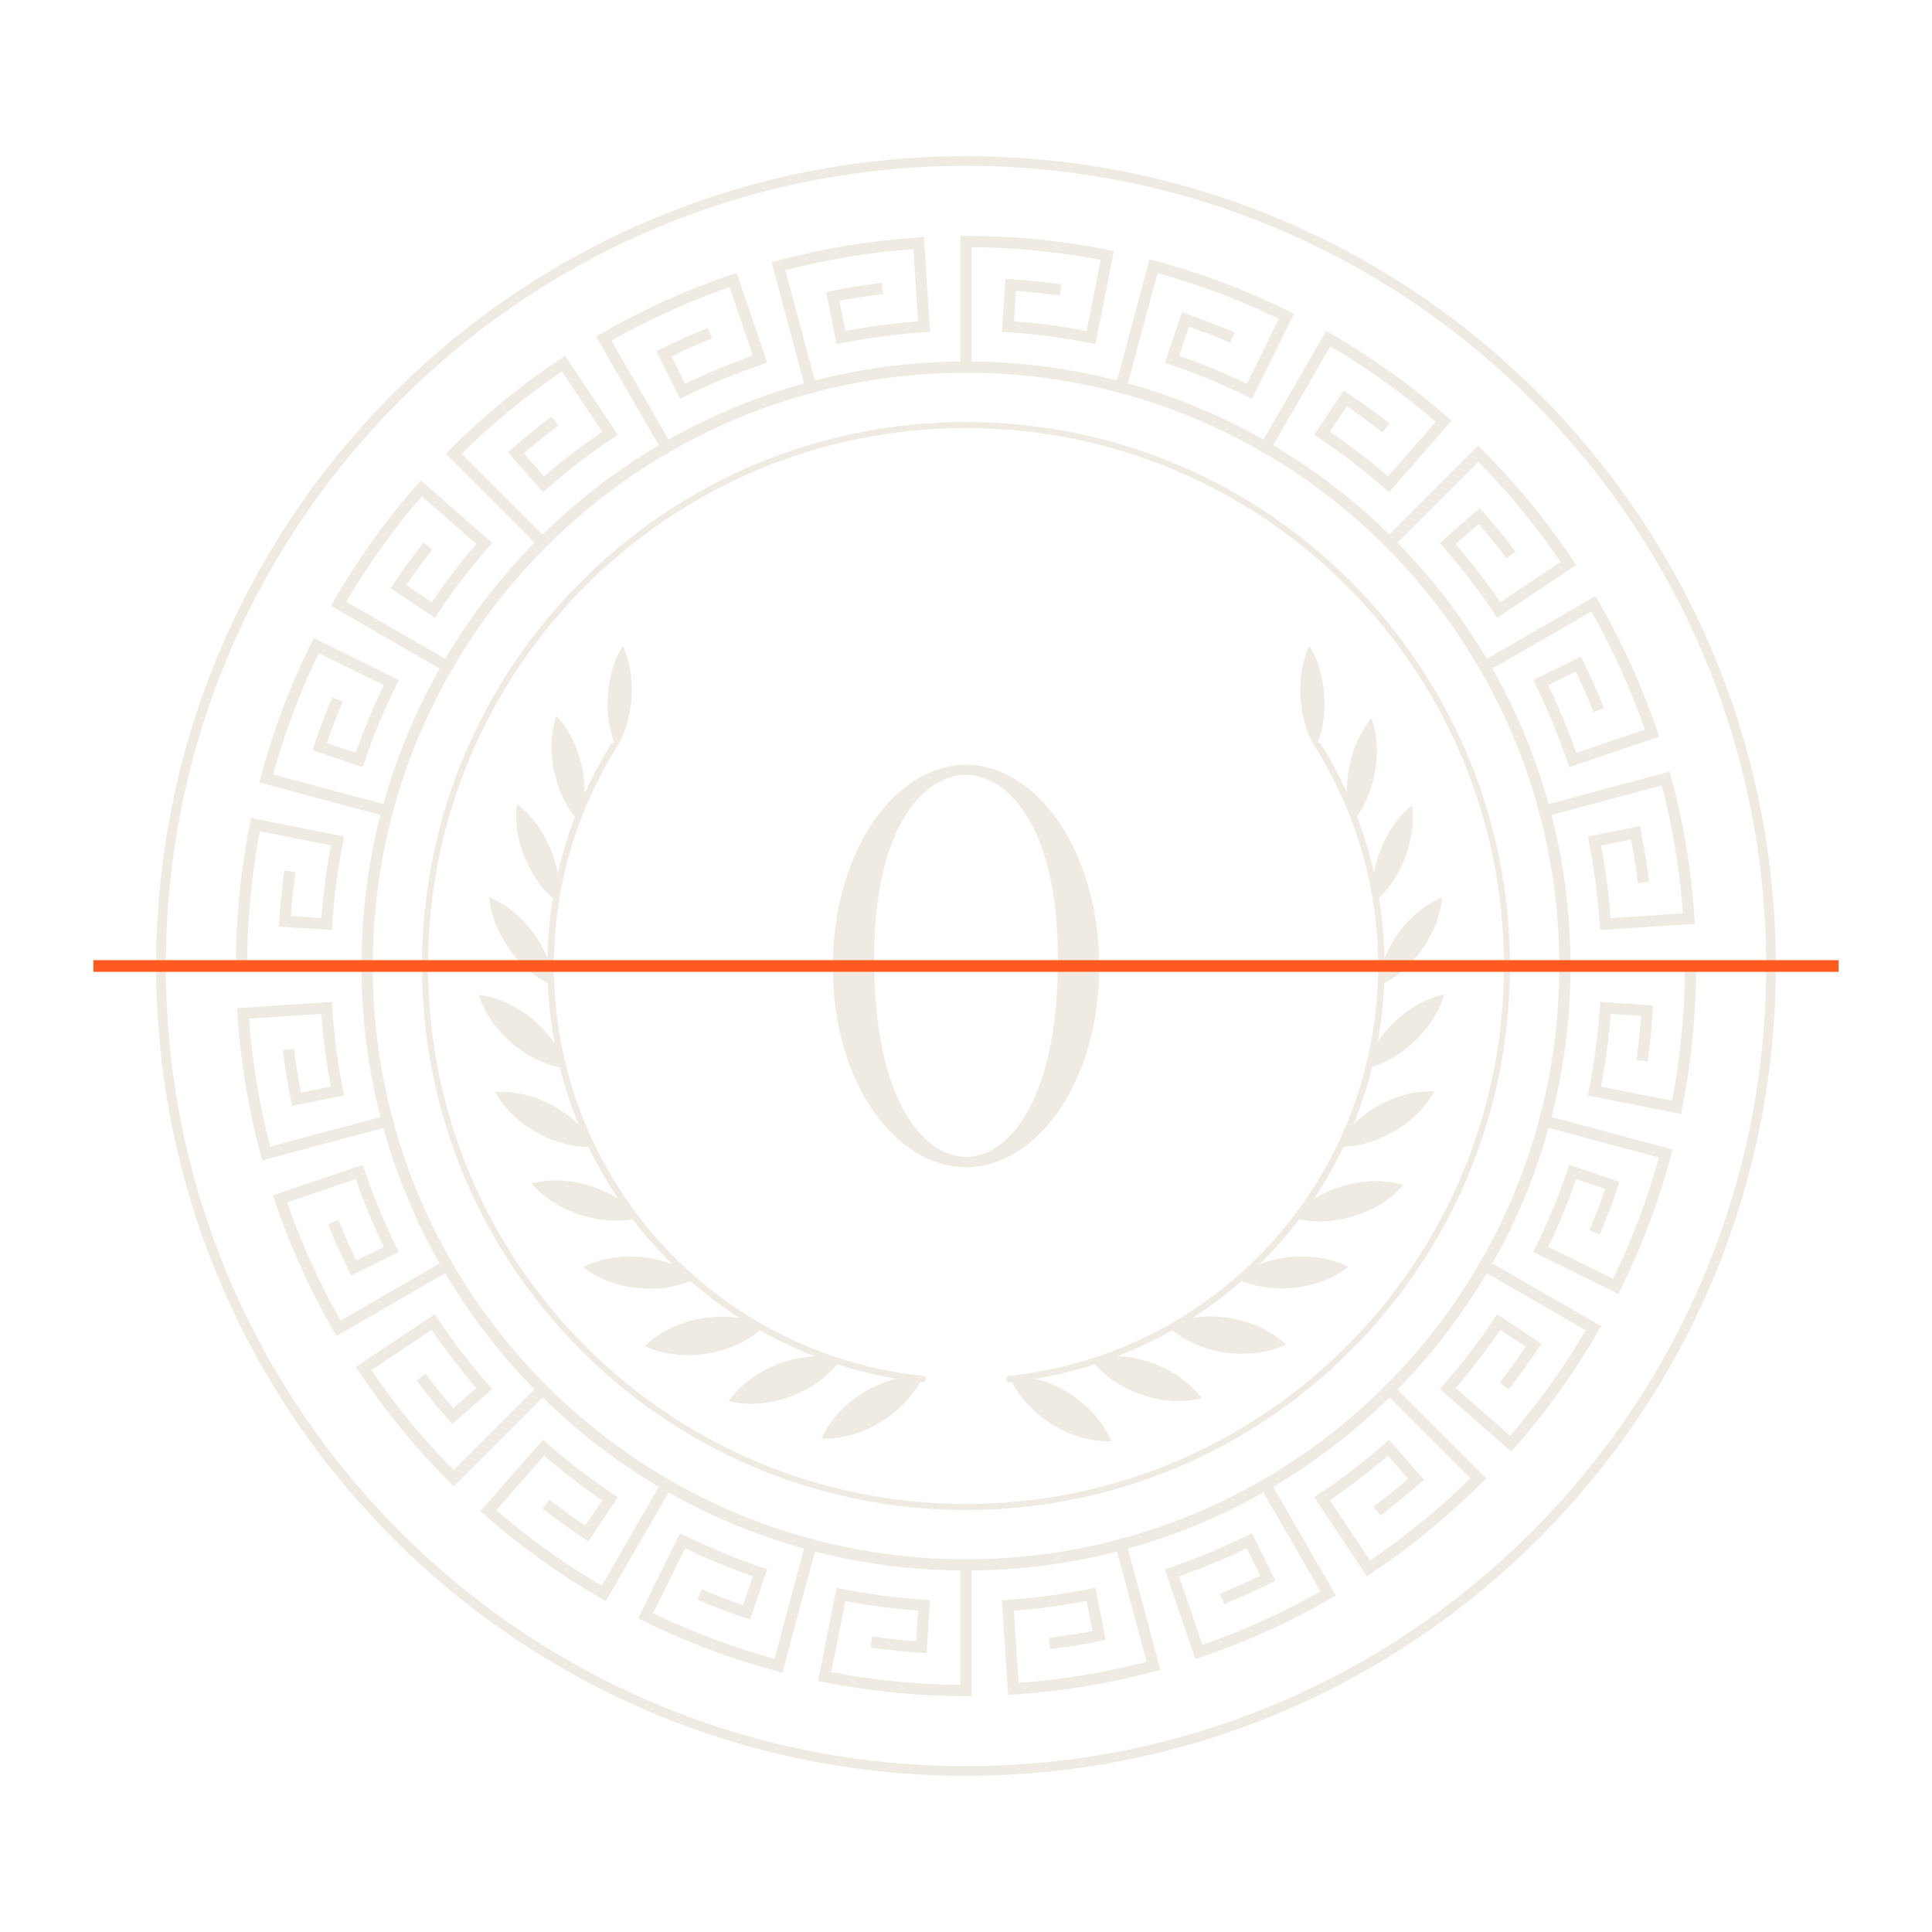
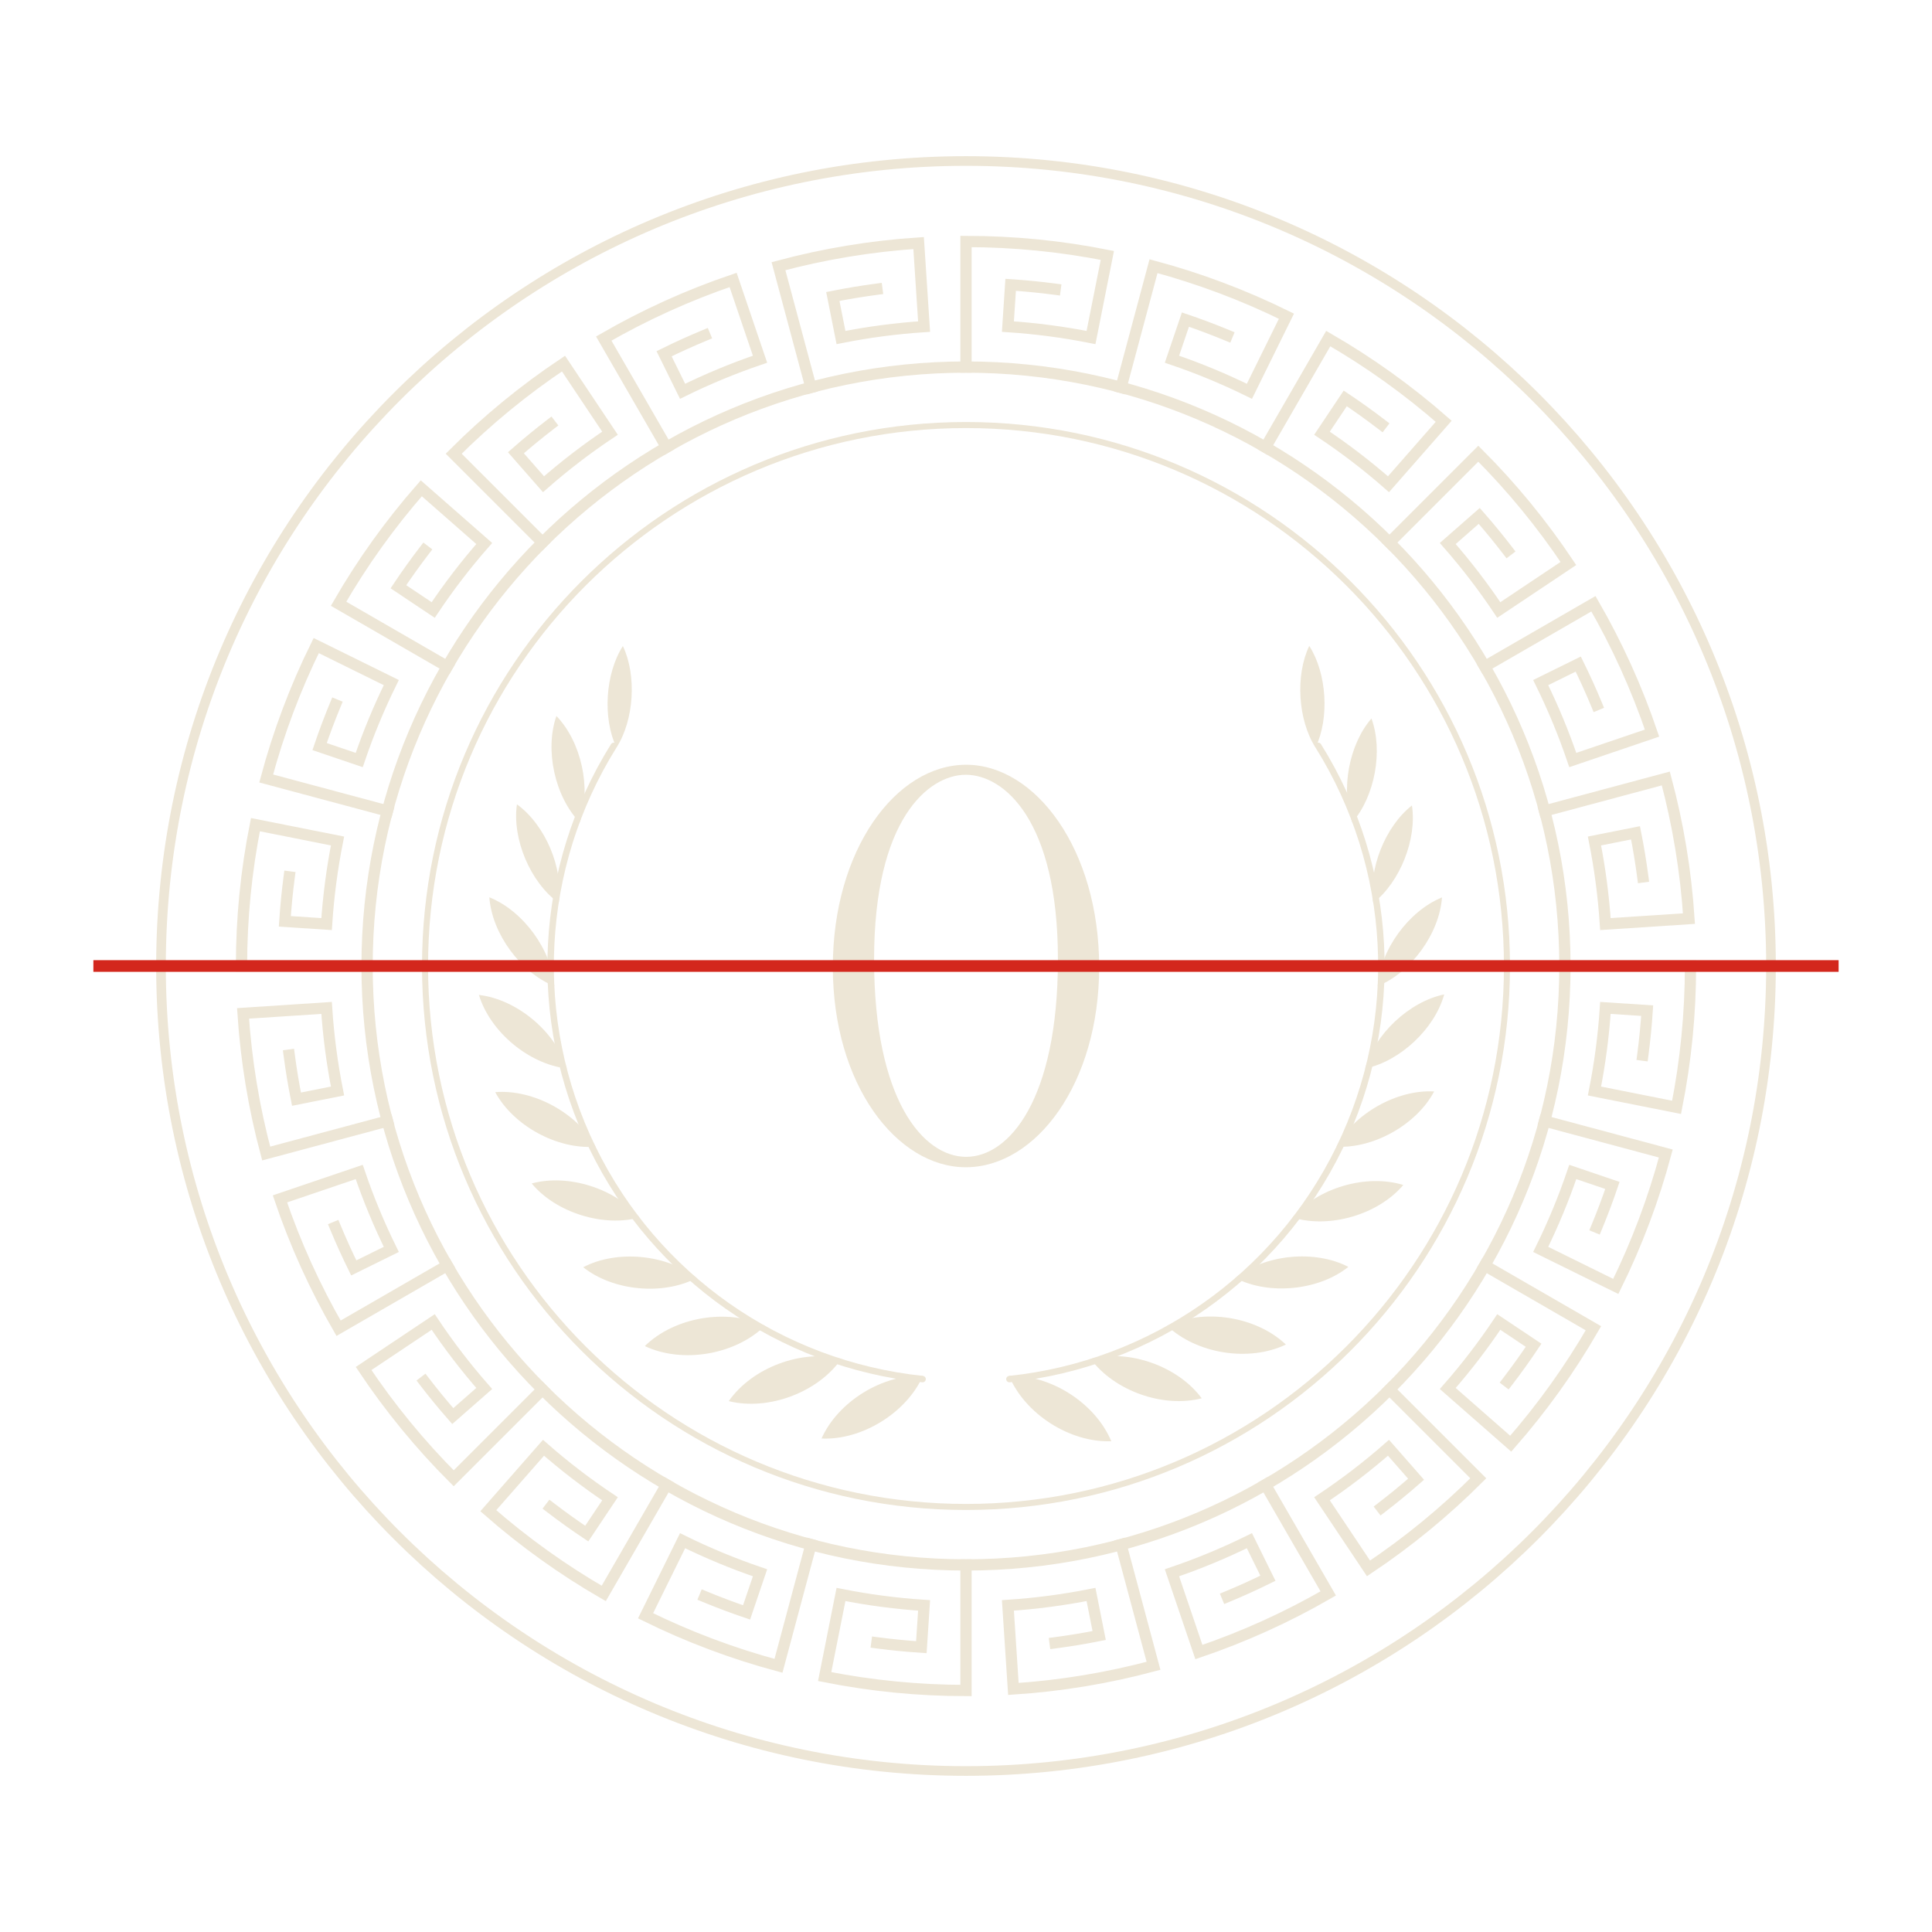
<svg xmlns="http://www.w3.org/2000/svg" width="1200" height="1200" viewBox="0 0 1200 1200">
-   <circle cx="600.000" cy="600.000" r="500.000" fill="none" stroke="#EFEBE3" stroke-width="6.000" />
-   <circle cx="600.000" cy="600.000" r="372.000" fill="none" stroke="#EFEBE3" stroke-width="7.000" />
-   <path d="M 600.000 228.000 L 600.000 150.000 A 450.000 450.000 0 0 1 687.791 158.647 L 677.646 209.647 A 398.000 398.000 0 0 0 626.030 202.852 L 627.731 176.908 A 424.000 424.000 0 0 1 655.343 179.627 M 696.281 240.676 L 716.469 165.333 A 450.000 450.000 0 0 1 799.030 196.407 L 776.031 243.045 A 398.000 398.000 0 0 0 727.933 223.122 L 736.290 198.502 A 424.000 424.000 0 0 1 762.258 208.275 M 786.000 277.839 L 825.000 210.289 A 450.000 450.000 0 0 1 896.706 261.672 L 862.420 300.768 A 398.000 398.000 0 0 0 821.117 269.075 L 835.562 247.457 A 424.000 424.000 0 0 1 858.115 263.618 M 863.044 336.956 L 918.198 281.802 A 450.000 450.000 0 0 1 974.161 349.993 L 930.925 378.883 A 398.000 398.000 0 0 0 899.232 337.580 L 918.780 320.437 A 424.000 424.000 0 0 1 936.382 341.885 M 922.161 414.000 L 989.711 375.000 A 450.000 450.000 0 0 1 1026.119 455.352 L 976.878 472.067 A 398.000 398.000 0 0 0 956.955 423.969 L 980.274 412.470 A 424.000 424.000 0 0 1 991.725 437.742 M 959.324 503.719 L 1034.667 483.531 A 450.000 450.000 0 0 1 1049.037 570.569 L 997.148 573.970 A 398.000 398.000 0 0 0 990.353 522.354 L 1015.853 517.282 A 424.000 424.000 0 0 1 1020.373 544.657 M 972.000 600.000 L 1050.000 600.000 A 450.000 450.000 0 0 1 1041.353 687.791 L 990.353 677.646 A 398.000 398.000 0 0 0 997.148 626.030 L 1023.092 627.731 A 424.000 424.000 0 0 1 1020.373 655.343 M 959.324 696.281 L 1034.667 716.469 A 450.000 450.000 0 0 1 1003.593 799.030 L 956.955 776.031 A 398.000 398.000 0 0 0 976.878 727.933 L 1001.498 736.290 A 424.000 424.000 0 0 1 991.725 762.258 M 922.161 786.000 L 989.711 825.000 A 450.000 450.000 0 0 1 938.328 896.706 L 899.232 862.420 A 398.000 398.000 0 0 0 930.925 821.117 L 952.543 835.562 A 424.000 424.000 0 0 1 936.382 858.115 M 863.044 863.044 L 918.198 918.198 A 450.000 450.000 0 0 1 850.007 974.161 L 821.117 930.925 A 398.000 398.000 0 0 0 862.420 899.232 L 879.563 918.780 A 424.000 424.000 0 0 1 858.115 936.382 M 786.000 922.161 L 825.000 989.711 A 450.000 450.000 0 0 1 744.648 1026.119 L 727.933 976.878 A 398.000 398.000 0 0 0 776.031 956.955 L 787.530 980.274 A 424.000 424.000 0 0 1 762.258 991.725 M 696.281 959.324 L 716.469 1034.667 A 450.000 450.000 0 0 1 629.431 1049.037 L 626.030 997.148 A 398.000 398.000 0 0 0 677.646 990.353 L 682.718 1015.853 A 424.000 424.000 0 0 1 655.343 1020.373 M 600.000 972.000 L 600.000 1050.000 A 450.000 450.000 0 0 1 512.209 1041.353 L 522.354 990.353 A 398.000 398.000 0 0 0 573.970 997.148 L 572.269 1023.092 A 424.000 424.000 0 0 1 544.657 1020.373 M 503.719 959.324 L 483.531 1034.667 A 450.000 450.000 0 0 1 400.970 1003.593 L 423.969 956.955 A 398.000 398.000 0 0 0 472.067 976.878 L 463.710 1001.498 A 424.000 424.000 0 0 1 437.742 991.725 M 414.000 922.161 L 375.000 989.711 A 450.000 450.000 0 0 1 303.294 938.328 L 337.580 899.232 A 398.000 398.000 0 0 0 378.883 930.925 L 364.438 952.543 A 424.000 424.000 0 0 1 341.885 936.382 M 336.956 863.044 L 281.802 918.198 A 450.000 450.000 0 0 1 225.839 850.007 L 269.075 821.117 A 398.000 398.000 0 0 0 300.768 862.420 L 281.220 879.563 A 424.000 424.000 0 0 1 263.618 858.115 M 277.839 786.000 L 210.289 825.000 A 450.000 450.000 0 0 1 173.881 744.648 L 223.122 727.933 A 398.000 398.000 0 0 0 243.045 776.031 L 219.726 787.530 A 424.000 424.000 0 0 1 208.275 762.258 M 240.676 696.281 L 165.333 716.469 A 450.000 450.000 0 0 1 150.963 629.431 L 202.852 626.030 A 398.000 398.000 0 0 0 209.647 677.646 L 184.147 682.718 A 424.000 424.000 0 0 1 179.627 655.343 M 228.000 600.000 L 150.000 600.000 A 450.000 450.000 0 0 1 158.647 512.209 L 209.647 522.354 A 398.000 398.000 0 0 0 202.852 573.970 L 176.908 572.269 A 424.000 424.000 0 0 1 179.627 544.657 M 240.676 503.719 L 165.333 483.531 A 450.000 450.000 0 0 1 196.407 400.970 L 243.045 423.969 A 398.000 398.000 0 0 0 223.122 472.067 L 198.502 463.710 A 424.000 424.000 0 0 1 208.275 437.742 M 277.839 414.000 L 210.289 375.000 A 450.000 450.000 0 0 1 261.672 303.294 L 300.768 337.580 A 398.000 398.000 0 0 0 269.075 378.883 L 247.457 364.438 A 424.000 424.000 0 0 1 263.618 341.885 M 336.956 336.956 L 281.802 281.802 A 450.000 450.000 0 0 1 349.993 225.839 L 378.883 269.075 A 398.000 398.000 0 0 0 337.580 300.768 L 320.437 281.220 A 424.000 424.000 0 0 1 341.885 263.618 M 414.000 277.839 L 375.000 210.289 A 450.000 450.000 0 0 1 455.352 173.881 L 472.067 223.122 A 398.000 398.000 0 0 0 423.969 243.045 L 412.470 219.726 A 424.000 424.000 0 0 1 437.742 208.275 M 503.719 240.676 L 483.531 165.333 A 450.000 450.000 0 0 1 570.569 150.963 L 573.970 202.852 A 398.000 398.000 0 0 0 522.354 209.647 L 517.282 184.147 A 424.000 424.000 0 0 1 544.657 179.627" fill="none" stroke="#EFEBE3" stroke-width="7.000" stroke-linecap="square" stroke-linejoin="miter" />
-   <circle cx="600.000" cy="600.000" r="336.000" fill="none" stroke="#EFEBE3" stroke-width="3.750" />
-   <path d="M 626.968 856.587 A 258.000 258.000 0 0 0 818.796 463.281" fill="none" stroke="#EFEBE3" stroke-width="4.000" stroke-linecap="round" />
-   <path d="M 626.759 854.598 C 636.656 878.288 664.590 896.144 690.246 895.181 C 680.349 871.491 652.415 853.634 626.759 854.598 Z" fill="#EFEBE3" />
-   <path d="M 677.407 844.017 C 692.094 863.915 722.448 874.689 746.393 868.504 C 731.706 848.606 701.352 837.832 677.407 844.017 Z" fill="#EFEBE3" />
-   <path d="M 724.892 823.468 C 743.311 840.953 775.783 846.080 798.693 835.121 C 780.274 817.637 747.802 812.509 724.892 823.468 Z" fill="#EFEBE3" />
-   <path d="M 767.276 793.791 C 788.191 804.628 819.083 801.588 837.485 786.882 C 816.570 776.045 785.678 779.085 767.276 793.791 Z" fill="#EFEBE3" />
-   <path d="M 802.826 756.197 C 825.821 763.274 856.084 754.392 871.607 736.011 C 848.613 728.934 818.349 737.816 802.826 756.197 Z" fill="#EFEBE3" />
-   <path d="M 830.091 712.223 C 853.241 713.507 879.943 698.411 890.779 677.914 C 867.630 676.630 840.927 691.726 830.091 712.223 Z" fill="#EFEBE3" />
-   <path d="M 847.957 663.665 C 869.588 659.195 891.174 638.947 897.016 617.646 C 875.385 622.115 853.800 642.364 847.957 663.665 Z" fill="#EFEBE3" />
-   <path d="M 855.694 612.506 C 876.486 604.038 894.067 579.790 895.651 557.396 C 874.859 565.864 857.278 590.112 855.694 612.506 Z" fill="#EFEBE3" />
-   <path d="M 852.986 560.836 C 869.617 547.808 880.173 521.164 876.979 500.281 C 860.349 513.309 849.792 539.953 852.986 560.836 Z" fill="#EFEBE3" />
-   <path d="M 839.944 510.766 C 853.944 494.676 859.180 466.300 851.843 446.274 C 837.843 462.363 832.608 490.740 839.944 510.766 Z" fill="#EFEBE3" />
-   <path d="M 817.100 464.341 C 825.859 446.049 824.146 418.259 813.207 401.181 C 804.448 419.473 806.161 447.263 817.100 464.341 Z" fill="#EFEBE3" />
-   <path d="M 573.032 856.587 A 258.000 258.000 0 0 1 381.204 463.281" fill="none" stroke="#EFEBE3" stroke-width="4.000" stroke-linecap="round" />
-   <path d="M 573.241 854.598 C 548.177 853.459 520.470 870.574 510.269 893.495 C 535.333 894.634 563.040 877.519 573.241 854.598 Z" fill="#EFEBE3" />
-   <path d="M 522.593 844.017 C 497.950 837.888 467.173 849.438 452.646 870.266 C 477.289 876.395 508.066 864.845 522.593 844.017 Z" fill="#EFEBE3" />
-   <path d="M 475.108 823.468 C 451.761 812.459 418.933 818.007 400.500 836.076 C 423.847 847.085 456.675 841.537 475.108 823.468 Z" fill="#EFEBE3" />
-   <path d="M 432.724 793.791 C 414.210 779.044 383.196 776.101 362.237 787.101 C 380.752 801.847 411.766 804.791 432.724 793.791 Z" fill="#EFEBE3" />
-   <path d="M 397.174 756.197 C 382.254 738.184 352.809 728.892 330.253 735.079 C 345.172 753.093 374.618 762.385 397.174 756.197 Z" fill="#EFEBE3" />
-   <path d="M 369.909 712.223 C 358.659 691.337 331.242 676.432 307.596 678.349 C 318.846 699.236 346.263 714.140 369.909 712.223 Z" fill="#EFEBE3" />
-   <path d="M 352.043 663.665 C 345.156 640.850 321.148 620.745 297.478 617.973 C 304.364 640.788 328.373 660.892 352.043 663.665 Z" fill="#EFEBE3" />
-   <path d="M 344.306 612.506 C 342.669 589.985 324.907 565.711 303.938 557.337 C 305.574 579.857 323.336 604.131 344.306 612.506 Z" fill="#EFEBE3" />
-   <path d="M 347.014 560.836 C 350.098 539.304 338.687 512.353 321.079 499.582 C 317.995 521.114 329.406 548.065 347.014 560.836 Z" fill="#EFEBE3" />
-   <path d="M 360.056 510.766 C 367.418 489.774 361.058 460.711 345.601 444.714 C 338.238 465.705 344.598 494.768 360.056 510.766 Z" fill="#EFEBE3" />
-   <path d="M 382.900 464.341 C 393.829 447.299 395.582 419.546 386.883 401.265 C 375.954 418.307 374.201 446.060 382.900 464.341 Z" fill="#EFEBE3" />
-   <path d="M682.711 600.622C682.711 527.239 642.91 475.0 600.124 475.0C556.343 475.0 517.289 527.985 517.289 600.622C517.289 673.756 557.09 725.0 599.876 725.0C643.408 725.0 682.711 673.01 682.711 600.622ZM657.09 595.896C657.09 682.96 626.741 718.532 600.124 718.532C573.259 718.532 542.91 682.96 542.91 595.896C542.91 508.831 576.741 481.219 599.876 481.219C623.507 481.219 657.09 509.328 657.09 595.896Z" fill="#EFEBE3" />
-   <line x1="58.000" y1="600.000" x2="1142.000" y2="600.000" stroke="#FF5A1F" stroke-width="7.250" stroke-linecap="butt" />
+   <circle cx="600.000" cy="600.000" r="500.000" fill="none" stroke="#EDE6D6" stroke-width="6.000" />
+   <circle cx="600.000" cy="600.000" r="372.000" fill="none" stroke="#EDE6D6" stroke-width="7.000" />
+   <path d="M 600.000 228.000 L 600.000 150.000 A 450.000 450.000 0 0 1 687.791 158.647 L 677.646 209.647 A 398.000 398.000 0 0 0 626.030 202.852 L 627.731 176.908 A 424.000 424.000 0 0 1 655.343 179.627 M 696.281 240.676 L 716.469 165.333 A 450.000 450.000 0 0 1 799.030 196.407 L 776.031 243.045 A 398.000 398.000 0 0 0 727.933 223.122 L 736.290 198.502 A 424.000 424.000 0 0 1 762.258 208.275 M 786.000 277.839 L 825.000 210.289 A 450.000 450.000 0 0 1 896.706 261.672 L 862.420 300.768 A 398.000 398.000 0 0 0 821.117 269.075 L 835.562 247.457 A 424.000 424.000 0 0 1 858.115 263.618 M 863.044 336.956 L 918.198 281.802 A 450.000 450.000 0 0 1 974.161 349.993 L 930.925 378.883 A 398.000 398.000 0 0 0 899.232 337.580 L 918.780 320.437 A 424.000 424.000 0 0 1 936.382 341.885 M 922.161 414.000 L 989.711 375.000 A 450.000 450.000 0 0 1 1026.119 455.352 L 976.878 472.067 A 398.000 398.000 0 0 0 956.955 423.969 L 980.274 412.470 A 424.000 424.000 0 0 1 991.725 437.742 M 959.324 503.719 L 1034.667 483.531 A 450.000 450.000 0 0 1 1049.037 570.569 L 997.148 573.970 A 398.000 398.000 0 0 0 990.353 522.354 L 1015.853 517.282 A 424.000 424.000 0 0 1 1020.373 544.657 M 972.000 600.000 L 1050.000 600.000 A 450.000 450.000 0 0 1 1041.353 687.791 L 990.353 677.646 A 398.000 398.000 0 0 0 997.148 626.030 L 1023.092 627.731 A 424.000 424.000 0 0 1 1020.373 655.343 M 959.324 696.281 L 1034.667 716.469 A 450.000 450.000 0 0 1 1003.593 799.030 L 956.955 776.031 A 398.000 398.000 0 0 0 976.878 727.933 L 1001.498 736.290 A 424.000 424.000 0 0 1 991.725 762.258 M 922.161 786.000 L 989.711 825.000 A 450.000 450.000 0 0 1 938.328 896.706 L 899.232 862.420 A 398.000 398.000 0 0 0 930.925 821.117 L 952.543 835.562 A 424.000 424.000 0 0 1 936.382 858.115 M 863.044 863.044 L 918.198 918.198 A 450.000 450.000 0 0 1 850.007 974.161 L 821.117 930.925 A 398.000 398.000 0 0 0 862.420 899.232 L 879.563 918.780 A 424.000 424.000 0 0 1 858.115 936.382 M 786.000 922.161 L 825.000 989.711 A 450.000 450.000 0 0 1 744.648 1026.119 L 727.933 976.878 A 398.000 398.000 0 0 0 776.031 956.955 L 787.530 980.274 A 424.000 424.000 0 0 1 762.258 991.725 M 696.281 959.324 L 716.469 1034.667 A 450.000 450.000 0 0 1 629.431 1049.037 L 626.030 997.148 A 398.000 398.000 0 0 0 677.646 990.353 L 682.718 1015.853 A 424.000 424.000 0 0 1 655.343 1020.373 M 600.000 972.000 L 600.000 1050.000 A 450.000 450.000 0 0 1 512.209 1041.353 L 522.354 990.353 A 398.000 398.000 0 0 0 573.970 997.148 L 572.269 1023.092 A 424.000 424.000 0 0 1 544.657 1020.373 M 503.719 959.324 L 483.531 1034.667 A 450.000 450.000 0 0 1 400.970 1003.593 L 423.969 956.955 A 398.000 398.000 0 0 0 472.067 976.878 L 463.710 1001.498 A 424.000 424.000 0 0 1 437.742 991.725 M 414.000 922.161 L 375.000 989.711 A 450.000 450.000 0 0 1 303.294 938.328 L 337.580 899.232 A 398.000 398.000 0 0 0 378.883 930.925 L 364.438 952.543 A 424.000 424.000 0 0 1 341.885 936.382 M 336.956 863.044 L 281.802 918.198 A 450.000 450.000 0 0 1 225.839 850.007 L 269.075 821.117 A 398.000 398.000 0 0 0 300.768 862.420 L 281.220 879.563 A 424.000 424.000 0 0 1 263.618 858.115 M 277.839 786.000 L 210.289 825.000 A 450.000 450.000 0 0 1 173.881 744.648 L 223.122 727.933 A 398.000 398.000 0 0 0 243.045 776.031 L 219.726 787.530 A 424.000 424.000 0 0 1 208.275 762.258 M 240.676 696.281 L 165.333 716.469 A 450.000 450.000 0 0 1 150.963 629.431 L 202.852 626.030 A 398.000 398.000 0 0 0 209.647 677.646 L 184.147 682.718 A 424.000 424.000 0 0 1 179.627 655.343 M 228.000 600.000 L 150.000 600.000 A 450.000 450.000 0 0 1 158.647 512.209 L 209.647 522.354 A 398.000 398.000 0 0 0 202.852 573.970 L 176.908 572.269 A 424.000 424.000 0 0 1 179.627 544.657 M 240.676 503.719 L 165.333 483.531 A 450.000 450.000 0 0 1 196.407 400.970 L 243.045 423.969 A 398.000 398.000 0 0 0 223.122 472.067 L 198.502 463.710 A 424.000 424.000 0 0 1 208.275 437.742 M 277.839 414.000 L 210.289 375.000 A 450.000 450.000 0 0 1 261.672 303.294 L 300.768 337.580 A 398.000 398.000 0 0 0 269.075 378.883 L 247.457 364.438 A 424.000 424.000 0 0 1 263.618 341.885 M 336.956 336.956 L 281.802 281.802 A 450.000 450.000 0 0 1 349.993 225.839 L 378.883 269.075 A 398.000 398.000 0 0 0 337.580 300.768 L 320.437 281.220 A 424.000 424.000 0 0 1 341.885 263.618 M 414.000 277.839 L 375.000 210.289 A 450.000 450.000 0 0 1 455.352 173.881 L 472.067 223.122 A 398.000 398.000 0 0 0 423.969 243.045 L 412.470 219.726 A 424.000 424.000 0 0 1 437.742 208.275 M 503.719 240.676 L 483.531 165.333 A 450.000 450.000 0 0 1 570.569 150.963 L 573.970 202.852 A 398.000 398.000 0 0 0 522.354 209.647 L 517.282 184.147 A 424.000 424.000 0 0 1 544.657 179.627" fill="none" stroke="#EDE6D6" stroke-width="7.000" stroke-linecap="square" stroke-linejoin="miter" />
+   <circle cx="600.000" cy="600.000" r="336.000" fill="none" stroke="#EDE6D6" stroke-width="3.750" />
+   <path d="M 626.968 856.587 A 258.000 258.000 0 0 0 818.796 463.281" fill="none" stroke="#EDE6D6" stroke-width="4.000" stroke-linecap="round" />
+   <path d="M 626.759 854.598 C 636.656 878.288 664.590 896.144 690.246 895.181 C 680.349 871.491 652.415 853.634 626.759 854.598 Z" fill="#EDE6D6" />
+   <path d="M 677.407 844.017 C 692.094 863.915 722.448 874.689 746.393 868.504 C 731.706 848.606 701.352 837.832 677.407 844.017 Z" fill="#EDE6D6" />
+   <path d="M 724.892 823.468 C 743.311 840.953 775.783 846.080 798.693 835.121 C 780.274 817.637 747.802 812.509 724.892 823.468 Z" fill="#EDE6D6" />
+   <path d="M 767.276 793.791 C 788.191 804.628 819.083 801.588 837.485 786.882 C 816.570 776.045 785.678 779.085 767.276 793.791 Z" fill="#EDE6D6" />
+   <path d="M 802.826 756.197 C 825.821 763.274 856.084 754.392 871.607 736.011 C 848.613 728.934 818.349 737.816 802.826 756.197 Z" fill="#EDE6D6" />
+   <path d="M 830.091 712.223 C 853.241 713.507 879.943 698.411 890.779 677.914 C 867.630 676.630 840.927 691.726 830.091 712.223 Z" fill="#EDE6D6" />
+   <path d="M 847.957 663.665 C 869.588 659.195 891.174 638.947 897.016 617.646 C 875.385 622.115 853.800 642.364 847.957 663.665 Z" fill="#EDE6D6" />
+   <path d="M 855.694 612.506 C 876.486 604.038 894.067 579.790 895.651 557.396 C 874.859 565.864 857.278 590.112 855.694 612.506 Z" fill="#EDE6D6" />
+   <path d="M 852.986 560.836 C 869.617 547.808 880.173 521.164 876.979 500.281 C 860.349 513.309 849.792 539.953 852.986 560.836 Z" fill="#EDE6D6" />
+   <path d="M 839.944 510.766 C 853.944 494.676 859.180 466.300 851.843 446.274 C 837.843 462.363 832.608 490.740 839.944 510.766 Z" fill="#EDE6D6" />
+   <path d="M 817.100 464.341 C 825.859 446.049 824.146 418.259 813.207 401.181 C 804.448 419.473 806.161 447.263 817.100 464.341 Z" fill="#EDE6D6" />
+   <path d="M 573.032 856.587 A 258.000 258.000 0 0 1 381.204 463.281" fill="none" stroke="#EDE6D6" stroke-width="4.000" stroke-linecap="round" />
+   <path d="M 573.241 854.598 C 548.177 853.459 520.470 870.574 510.269 893.495 C 535.333 894.634 563.040 877.519 573.241 854.598 Z" fill="#EDE6D6" />
+   <path d="M 522.593 844.017 C 497.950 837.888 467.173 849.438 452.646 870.266 C 477.289 876.395 508.066 864.845 522.593 844.017 Z" fill="#EDE6D6" />
+   <path d="M 475.108 823.468 C 451.761 812.459 418.933 818.007 400.500 836.076 C 423.847 847.085 456.675 841.537 475.108 823.468 Z" fill="#EDE6D6" />
+   <path d="M 432.724 793.791 C 414.210 779.044 383.196 776.101 362.237 787.101 C 380.752 801.847 411.766 804.791 432.724 793.791 Z" fill="#EDE6D6" />
+   <path d="M 397.174 756.197 C 382.254 738.184 352.809 728.892 330.253 735.079 C 345.172 753.093 374.618 762.385 397.174 756.197 Z" fill="#EDE6D6" />
+   <path d="M 369.909 712.223 C 358.659 691.337 331.242 676.432 307.596 678.349 C 318.846 699.236 346.263 714.140 369.909 712.223 Z" fill="#EDE6D6" />
+   <path d="M 352.043 663.665 C 345.156 640.850 321.148 620.745 297.478 617.973 C 304.364 640.788 328.373 660.892 352.043 663.665 Z" fill="#EDE6D6" />
+   <path d="M 344.306 612.506 C 342.669 589.985 324.907 565.711 303.938 557.337 C 305.574 579.857 323.336 604.131 344.306 612.506 Z" fill="#EDE6D6" />
+   <path d="M 347.014 560.836 C 350.098 539.304 338.687 512.353 321.079 499.582 C 317.995 521.114 329.406 548.065 347.014 560.836 Z" fill="#EDE6D6" />
+   <path d="M 360.056 510.766 C 367.418 489.774 361.058 460.711 345.601 444.714 C 338.238 465.705 344.598 494.768 360.056 510.766 Z" fill="#EDE6D6" />
+   <path d="M 382.900 464.341 C 393.829 447.299 395.582 419.546 386.883 401.265 C 375.954 418.307 374.201 446.060 382.900 464.341 Z" fill="#EDE6D6" />
+   <path d="M682.711 600.622C682.711 527.239 642.91 475.0 600.124 475.0C556.343 475.0 517.289 527.985 517.289 600.622C517.289 673.756 557.09 725.0 599.876 725.0C643.408 725.0 682.711 673.01 682.711 600.622ZM657.09 595.896C657.09 682.96 626.741 718.532 600.124 718.532C573.259 718.532 542.91 682.96 542.91 595.896C542.91 508.831 576.741 481.219 599.876 481.219C623.507 481.219 657.09 509.328 657.09 595.896Z" fill="#EDE6D6" />
+   <line x1="58.000" y1="600.000" x2="1142.000" y2="600.000" stroke="#D3271D" stroke-width="7.250" stroke-linecap="butt" />
</svg>
